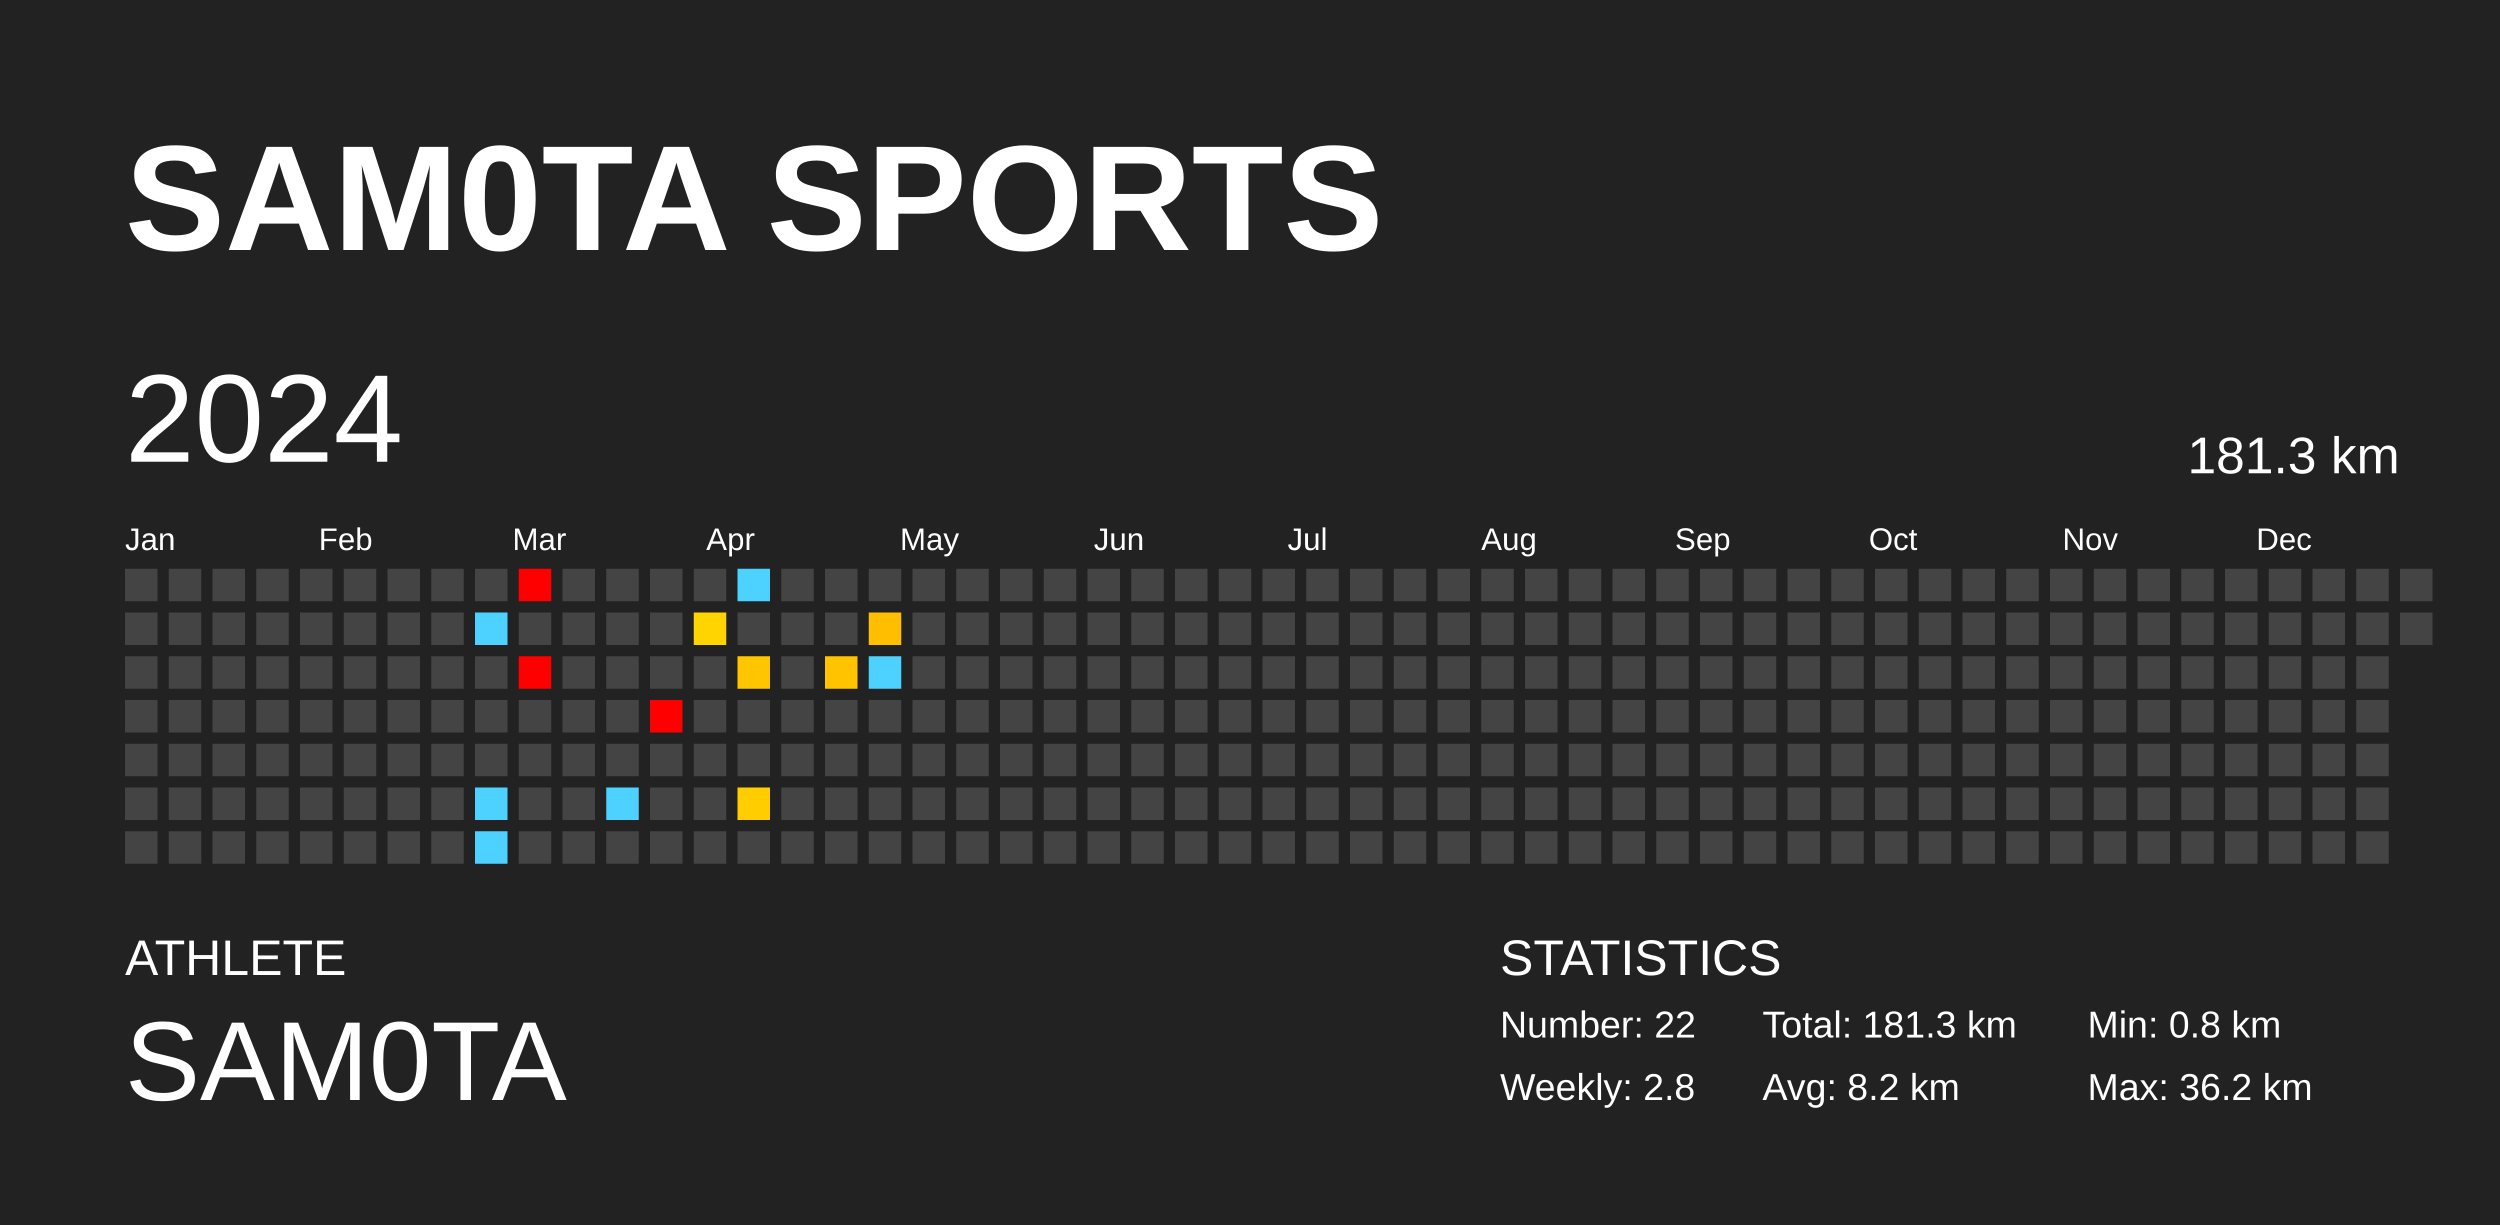
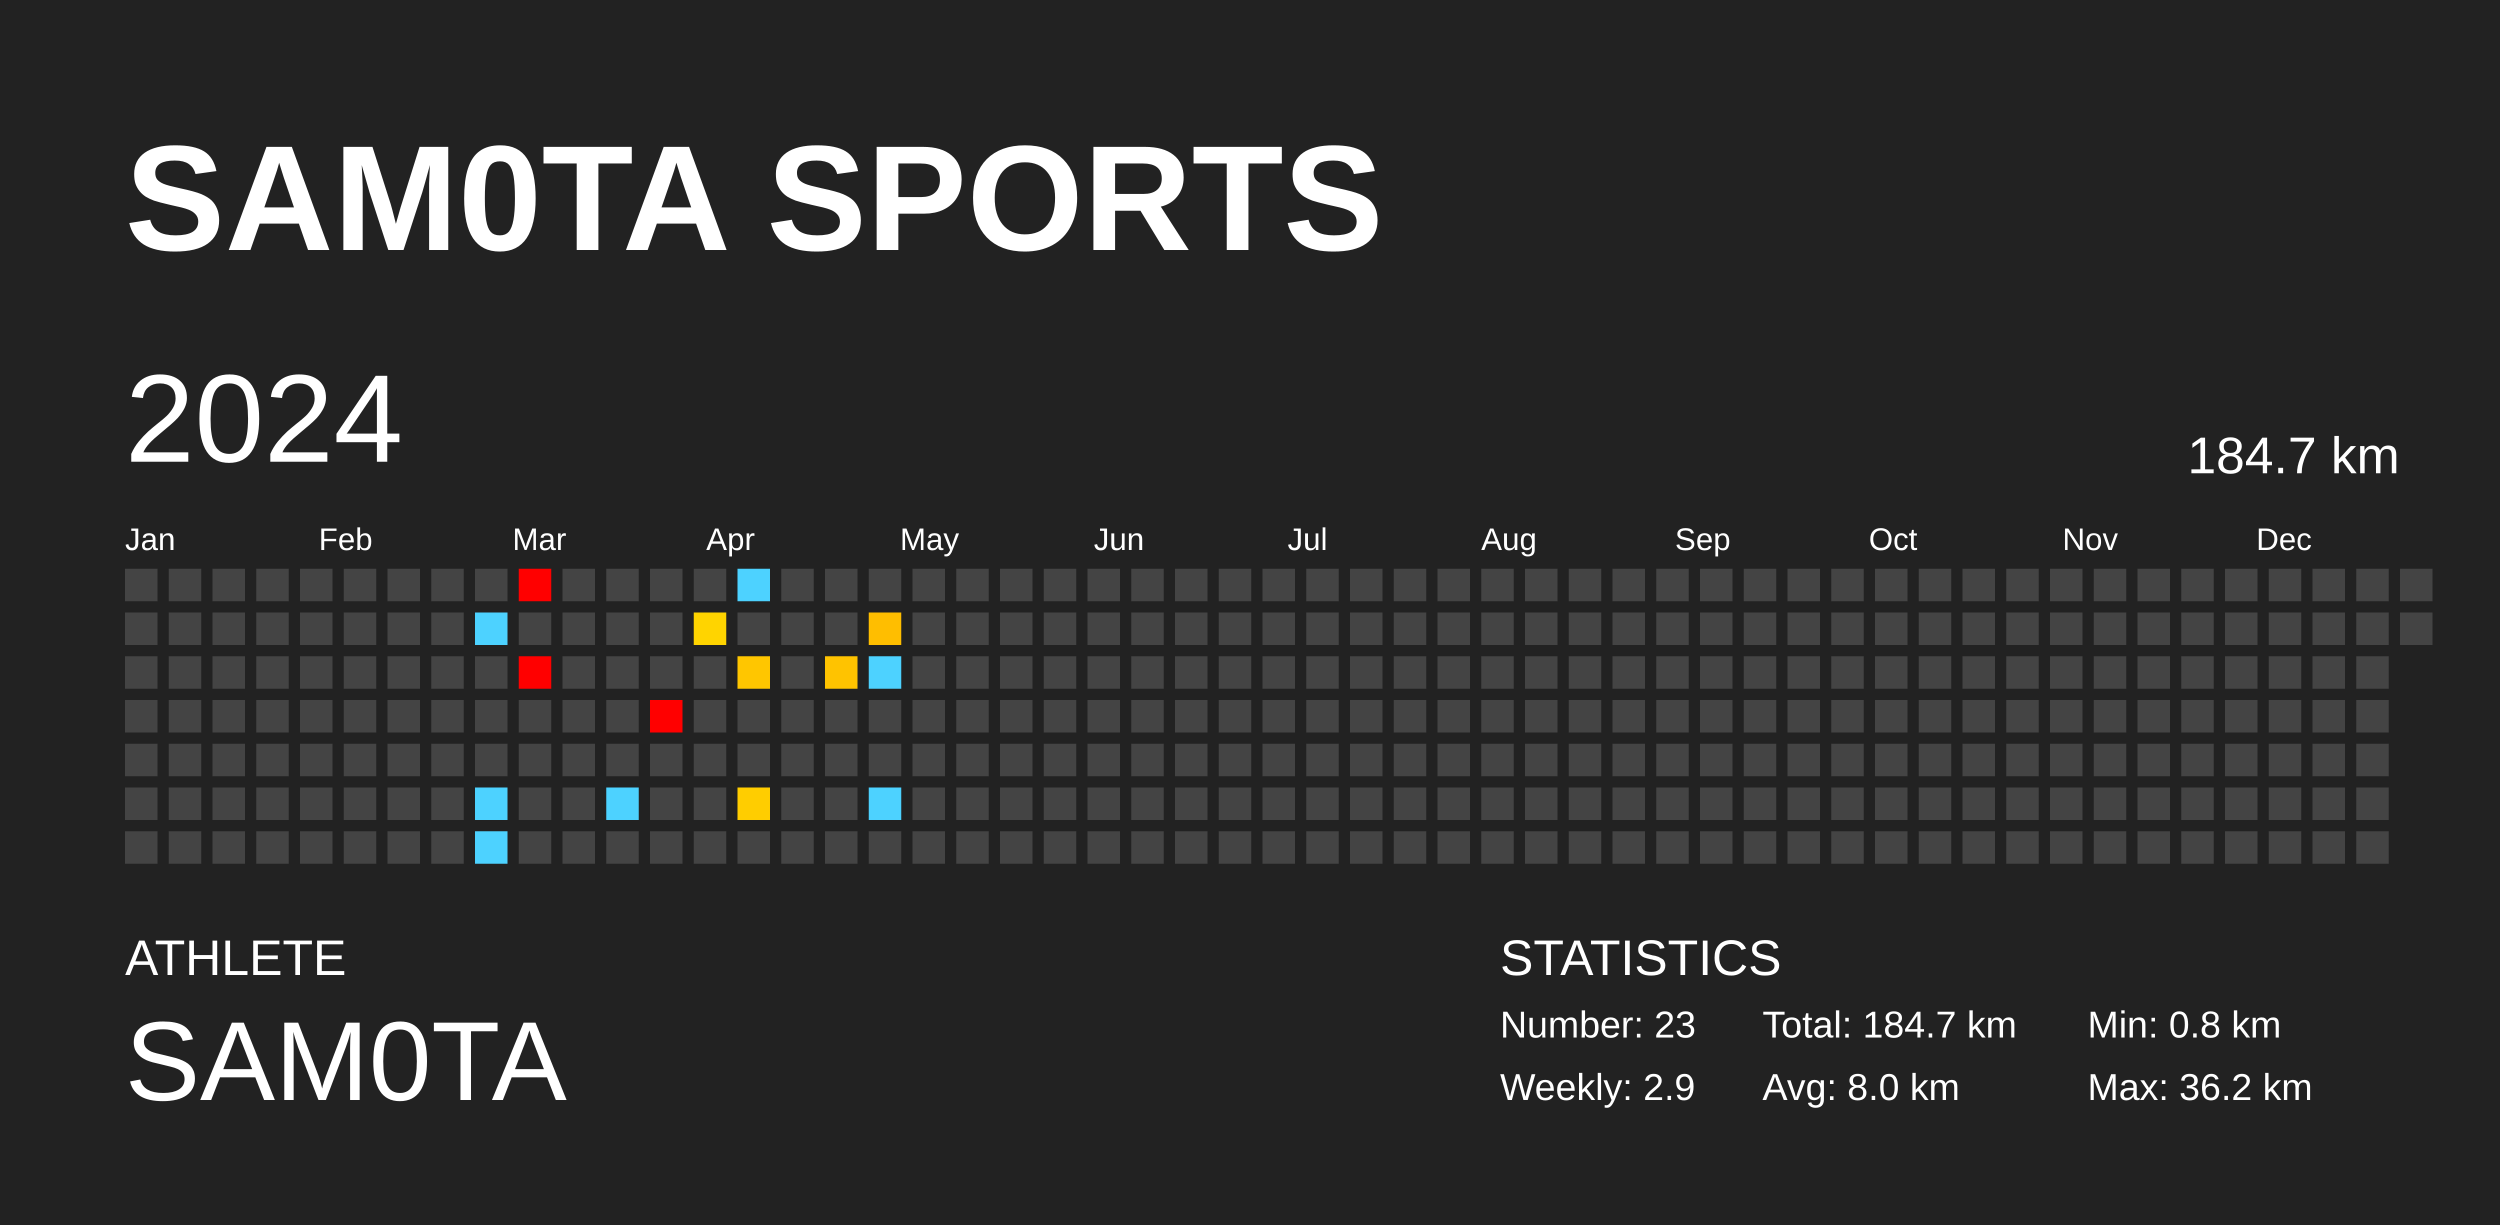
<svg xmlns="http://www.w3.org/2000/svg" baseProfile="full" height="98mm" version="1.1" viewBox="0,0,200,98" width="200mm">
  <defs />
  <rect fill="#222222" height="98" width="200" x="0" y="0" />
  <text fill="#FFFFFF" style="font-size:12px; font-family:Arial; font-weight:bold;" x="10" y="20">SAM0TA SPORTS</text>
  <text fill="#FFFFFF" style="font-size:4px; font-family:Arial" x="10" y="78">ATHLETE</text>
  <text fill="#FFFFFF" style="font-size:9px; font-family:Arial" x="10" y="88">SAM0TA</text>
  <text fill="#FFFFFF" style="font-size:4px; font-family:Arial" x="120" y="78">STATISTICS</text>
-   <text fill="#FFFFFF" style="font-size:3px; font-family:Arial" x="120" y="83">Number: 22</text>
-   <text fill="#FFFFFF" style="font-size:3px; font-family:Arial" x="120" y="88">Weekly: 2.8</text>
-   <text fill="#FFFFFF" style="font-size:3px; font-family:Arial" x="141" y="83">Total: 181.3 km</text>
-   <text fill="#FFFFFF" style="font-size:3px; font-family:Arial" x="141" y="88">Avg: 8.2 km</text>
+   <text fill="#FFFFFF" style="font-size:3px; font-family:Arial" x="120" y="83">Number: 23</text>
+   <text fill="#FFFFFF" style="font-size:3px; font-family:Arial" x="120" y="88">Weekly: 2.9</text>
+   <text fill="#FFFFFF" style="font-size:3px; font-family:Arial" x="141" y="83">Total: 184.7 km</text>
+   <text fill="#FFFFFF" style="font-size:3px; font-family:Arial" x="141" y="88">Avg: 8.0 km</text>
  <text fill="#FFFFFF" style="font-size:3px; font-family:Arial" x="167" y="83">Min: 0.8 km</text>
  <text fill="#FFFFFF" style="font-size:3px; font-family:Arial" x="167" y="88">Max: 36.2 km</text>
  <text dominant-baseline="hanging" fill="#FFFFFF" style="font-size:10.0px; font-family:Arial;" x="10" y="30">2024</text>
-   <text dominant-baseline="hanging" fill="#FFFFFF" style="font-size:4.125px; font-family:Arial;" x="175" y="35">181.3 km</text>
+   <text dominant-baseline="hanging" fill="#FFFFFF" style="font-size:4.125px; font-family:Arial;" x="175" y="35">184.7 km</text>
  <text fill="#FFFFFF" style="font-size:2.5px; font-family:Arial" x="10.0" y="44">Jan</text>
  <text fill="#FFFFFF" style="font-size:2.5px; font-family:Arial" x="25.5" y="44">Feb</text>
  <text fill="#FFFFFF" style="font-size:2.5px; font-family:Arial" x="41.0" y="44">Mar</text>
  <text fill="#FFFFFF" style="font-size:2.5px; font-family:Arial" x="56.5" y="44">Apr</text>
  <text fill="#FFFFFF" style="font-size:2.5px; font-family:Arial" x="72.0" y="44">May</text>
  <text fill="#FFFFFF" style="font-size:2.5px; font-family:Arial" x="87.5" y="44">Jun</text>
  <text fill="#FFFFFF" style="font-size:2.5px; font-family:Arial" x="103.0" y="44">Jul</text>
  <text fill="#FFFFFF" style="font-size:2.5px; font-family:Arial" x="118.5" y="44">Aug</text>
  <text fill="#FFFFFF" style="font-size:2.5px; font-family:Arial" x="134.0" y="44">Sep</text>
  <text fill="#FFFFFF" style="font-size:2.5px; font-family:Arial" x="149.5" y="44">Oct</text>
  <text fill="#FFFFFF" style="font-size:2.5px; font-family:Arial" x="165.0" y="44">Nov</text>
  <text fill="#FFFFFF" style="font-size:2.5px; font-family:Arial" x="180.5" y="44">Dec</text>
  <rect fill="#444444" height="2.6" width="2.6" x="10.0" y="45.5" />
  <rect fill="#444444" height="2.6" width="2.6" x="10.0" y="49.0" />
  <rect fill="#444444" height="2.6" width="2.6" x="10.0" y="52.5" />
  <rect fill="#444444" height="2.6" width="2.6" x="10.0" y="56.0" />
  <rect fill="#444444" height="2.6" width="2.6" x="10.0" y="59.5" />
  <rect fill="#444444" height="2.6" width="2.6" x="10.0" y="63.0" />
  <rect fill="#444444" height="2.6" width="2.6" x="10.0" y="66.5" />
  <rect fill="#444444" height="2.6" width="2.6" x="13.5" y="45.5" />
  <rect fill="#444444" height="2.6" width="2.6" x="13.5" y="49.0" />
  <rect fill="#444444" height="2.6" width="2.6" x="13.5" y="52.5" />
  <rect fill="#444444" height="2.6" width="2.6" x="13.5" y="56.0" />
  <rect fill="#444444" height="2.6" width="2.6" x="13.5" y="59.5" />
  <rect fill="#444444" height="2.6" width="2.6" x="13.5" y="63.0" />
  <rect fill="#444444" height="2.6" width="2.6" x="13.5" y="66.5" />
  <rect fill="#444444" height="2.6" width="2.6" x="17.0" y="45.5" />
  <rect fill="#444444" height="2.6" width="2.6" x="17.0" y="49.0" />
  <rect fill="#444444" height="2.6" width="2.6" x="17.0" y="52.5" />
  <rect fill="#444444" height="2.6" width="2.6" x="17.0" y="56.0" />
  <rect fill="#444444" height="2.6" width="2.6" x="17.0" y="59.5" />
  <rect fill="#444444" height="2.6" width="2.6" x="17.0" y="63.0" />
  <rect fill="#444444" height="2.6" width="2.6" x="17.0" y="66.5" />
  <rect fill="#444444" height="2.6" width="2.6" x="20.5" y="45.5" />
  <rect fill="#444444" height="2.6" width="2.6" x="20.5" y="49.0" />
  <rect fill="#444444" height="2.6" width="2.6" x="20.5" y="52.5" />
  <rect fill="#444444" height="2.6" width="2.6" x="20.5" y="56.0" />
  <rect fill="#444444" height="2.6" width="2.6" x="20.5" y="59.5" />
  <rect fill="#444444" height="2.6" width="2.6" x="20.5" y="63.0" />
  <rect fill="#444444" height="2.6" width="2.6" x="20.5" y="66.5" />
  <rect fill="#444444" height="2.6" width="2.6" x="24.0" y="45.5" />
  <rect fill="#444444" height="2.6" width="2.6" x="24.0" y="49.0" />
  <rect fill="#444444" height="2.6" width="2.6" x="24.0" y="52.5" />
  <rect fill="#444444" height="2.6" width="2.6" x="24.0" y="56.0" />
  <rect fill="#444444" height="2.6" width="2.6" x="24.0" y="59.5" />
  <rect fill="#444444" height="2.6" width="2.6" x="24.0" y="63.0" />
  <rect fill="#444444" height="2.6" width="2.6" x="24.0" y="66.5" />
  <rect fill="#444444" height="2.6" width="2.6" x="27.5" y="45.5" />
  <rect fill="#444444" height="2.6" width="2.6" x="27.5" y="49.0" />
  <rect fill="#444444" height="2.6" width="2.6" x="27.5" y="52.5" />
  <rect fill="#444444" height="2.6" width="2.6" x="27.5" y="56.0" />
  <rect fill="#444444" height="2.6" width="2.6" x="27.5" y="59.5" />
  <rect fill="#444444" height="2.6" width="2.6" x="27.5" y="63.0" />
  <rect fill="#444444" height="2.6" width="2.6" x="27.5" y="66.5" />
  <rect fill="#444444" height="2.6" width="2.6" x="31.0" y="45.5" />
  <rect fill="#444444" height="2.6" width="2.6" x="31.0" y="49.0" />
  <rect fill="#444444" height="2.6" width="2.6" x="31.0" y="52.5" />
  <rect fill="#444444" height="2.6" width="2.6" x="31.0" y="56.0" />
  <rect fill="#444444" height="2.6" width="2.6" x="31.0" y="59.5" />
  <rect fill="#444444" height="2.6" width="2.6" x="31.0" y="63.0" />
  <rect fill="#444444" height="2.6" width="2.6" x="31.0" y="66.5" />
  <rect fill="#444444" height="2.6" width="2.6" x="34.5" y="45.5" />
  <rect fill="#444444" height="2.6" width="2.6" x="34.5" y="49.0" />
  <rect fill="#444444" height="2.6" width="2.6" x="34.5" y="52.5" />
  <rect fill="#444444" height="2.6" width="2.6" x="34.5" y="56.0" />
  <rect fill="#444444" height="2.6" width="2.6" x="34.5" y="59.5" />
  <rect fill="#444444" height="2.6" width="2.6" x="34.5" y="63.0" />
  <rect fill="#444444" height="2.6" width="2.6" x="34.5" y="66.5" />
  <rect fill="#444444" height="2.6" width="2.6" x="38.0" y="45.5" />
  <rect fill="#4dd2ff" height="2.6" width="2.6" x="38.0" y="49.0" />
  <rect fill="#444444" height="2.6" width="2.6" x="38.0" y="52.5" />
  <rect fill="#444444" height="2.6" width="2.6" x="38.0" y="56.0" />
  <rect fill="#444444" height="2.6" width="2.6" x="38.0" y="59.5" />
  <rect fill="#4dd2ff" height="2.6" width="2.6" x="38.0" y="63.0" />
  <rect fill="#4dd2ff" height="2.6" width="2.6" x="38.0" y="66.5" />
  <rect fill="red" height="2.6" width="2.6" x="41.5" y="45.5" />
  <rect fill="#444444" height="2.6" width="2.6" x="41.5" y="49.0" />
  <rect fill="red" height="2.6" width="2.6" x="41.5" y="52.5" />
  <rect fill="#444444" height="2.6" width="2.6" x="41.5" y="56.0" />
  <rect fill="#444444" height="2.6" width="2.6" x="41.5" y="59.5" />
  <rect fill="#444444" height="2.6" width="2.6" x="41.5" y="63.0" />
  <rect fill="#444444" height="2.6" width="2.6" x="41.5" y="66.5" />
  <rect fill="#444444" height="2.6" width="2.6" x="45.0" y="45.5" />
  <rect fill="#444444" height="2.6" width="2.6" x="45.0" y="49.0" />
  <rect fill="#444444" height="2.6" width="2.6" x="45.0" y="52.5" />
  <rect fill="#444444" height="2.6" width="2.6" x="45.0" y="56.0" />
  <rect fill="#444444" height="2.6" width="2.6" x="45.0" y="59.5" />
  <rect fill="#444444" height="2.6" width="2.6" x="45.0" y="63.0" />
  <rect fill="#444444" height="2.6" width="2.6" x="45.0" y="66.5" />
  <rect fill="#444444" height="2.6" width="2.6" x="48.5" y="45.5" />
  <rect fill="#444444" height="2.6" width="2.6" x="48.5" y="49.0" />
  <rect fill="#444444" height="2.6" width="2.6" x="48.5" y="52.5" />
  <rect fill="#444444" height="2.6" width="2.6" x="48.5" y="56.0" />
  <rect fill="#444444" height="2.6" width="2.6" x="48.5" y="59.5" />
  <rect fill="#4dd2ff" height="2.6" width="2.6" x="48.5" y="63.0" />
  <rect fill="#444444" height="2.6" width="2.6" x="48.5" y="66.5" />
  <rect fill="#444444" height="2.6" width="2.6" x="52.0" y="45.5" />
  <rect fill="#444444" height="2.6" width="2.6" x="52.0" y="49.0" />
  <rect fill="#444444" height="2.6" width="2.6" x="52.0" y="52.5" />
  <rect fill="red" height="2.6" width="2.6" x="52.0" y="56.0" />
  <rect fill="#444444" height="2.6" width="2.6" x="52.0" y="59.5" />
  <rect fill="#444444" height="2.6" width="2.6" x="52.0" y="63.0" />
  <rect fill="#444444" height="2.6" width="2.6" x="52.0" y="66.5" />
  <rect fill="#444444" height="2.6" width="2.6" x="55.5" y="45.5" />
  <rect fill="#ffd400" height="2.6" width="2.6" x="55.5" y="49.0" />
  <rect fill="#444444" height="2.6" width="2.6" x="55.5" y="52.5" />
  <rect fill="#444444" height="2.6" width="2.6" x="55.5" y="56.0" />
  <rect fill="#444444" height="2.6" width="2.6" x="55.5" y="59.5" />
  <rect fill="#444444" height="2.6" width="2.6" x="55.5" y="63.0" />
  <rect fill="#444444" height="2.6" width="2.6" x="55.5" y="66.5" />
  <rect fill="#4dd2ff" height="2.6" width="2.6" x="59.0" y="45.5" />
  <rect fill="#444444" height="2.6" width="2.6" x="59.0" y="49.0" />
  <rect fill="#ffc600" height="2.6" width="2.6" x="59.0" y="52.5" />
  <rect fill="#444444" height="2.6" width="2.6" x="59.0" y="56.0" />
  <rect fill="#444444" height="2.6" width="2.6" x="59.0" y="59.5" />
  <rect fill="#ffcd00" height="2.6" width="2.6" x="59.0" y="63.0" />
  <rect fill="#444444" height="2.6" width="2.6" x="59.0" y="66.5" />
  <rect fill="#444444" height="2.6" width="2.6" x="62.5" y="45.5" />
  <rect fill="#444444" height="2.6" width="2.6" x="62.5" y="49.0" />
  <rect fill="#444444" height="2.6" width="2.6" x="62.5" y="52.5" />
  <rect fill="#444444" height="2.6" width="2.6" x="62.5" y="56.0" />
  <rect fill="#444444" height="2.6" width="2.6" x="62.5" y="59.5" />
  <rect fill="#444444" height="2.6" width="2.6" x="62.5" y="63.0" />
  <rect fill="#444444" height="2.6" width="2.6" x="62.5" y="66.5" />
  <rect fill="#444444" height="2.6" width="2.6" x="66.0" y="45.5" />
  <rect fill="#444444" height="2.6" width="2.6" x="66.0" y="49.0" />
  <rect fill="#ffc300" height="2.6" width="2.6" x="66.0" y="52.5" />
  <rect fill="#444444" height="2.6" width="2.6" x="66.0" y="56.0" />
  <rect fill="#444444" height="2.6" width="2.6" x="66.0" y="59.5" />
  <rect fill="#444444" height="2.6" width="2.6" x="66.0" y="63.0" />
  <rect fill="#444444" height="2.6" width="2.6" x="66.0" y="66.5" />
  <rect fill="#444444" height="2.6" width="2.6" x="69.5" y="45.5" />
  <rect fill="#ffbe00" height="2.6" width="2.6" x="69.5" y="49.0" />
  <rect fill="#4dd2ff" height="2.6" width="2.6" x="69.5" y="52.5" />
  <rect fill="#444444" height="2.6" width="2.6" x="69.5" y="56.0" />
  <rect fill="#444444" height="2.6" width="2.6" x="69.5" y="59.5" />
-   <rect fill="#444444" height="2.6" width="2.6" x="69.5" y="63.0" />
+   <rect fill="#4dd2ff" height="2.6" width="2.6" x="69.5" y="63.0" />
  <rect fill="#444444" height="2.6" width="2.6" x="69.5" y="66.5" />
  <rect fill="#444444" height="2.6" width="2.6" x="73.0" y="45.5" />
  <rect fill="#444444" height="2.6" width="2.6" x="73.0" y="49.0" />
  <rect fill="#444444" height="2.6" width="2.6" x="73.0" y="52.5" />
  <rect fill="#444444" height="2.6" width="2.6" x="73.0" y="56.0" />
  <rect fill="#444444" height="2.6" width="2.6" x="73.0" y="59.5" />
  <rect fill="#444444" height="2.6" width="2.6" x="73.0" y="63.0" />
  <rect fill="#444444" height="2.6" width="2.6" x="73.0" y="66.5" />
  <rect fill="#444444" height="2.6" width="2.6" x="76.5" y="45.5" />
  <rect fill="#444444" height="2.6" width="2.6" x="76.5" y="49.0" />
  <rect fill="#444444" height="2.6" width="2.6" x="76.5" y="52.5" />
  <rect fill="#444444" height="2.6" width="2.6" x="76.5" y="56.0" />
  <rect fill="#444444" height="2.6" width="2.6" x="76.5" y="59.5" />
  <rect fill="#444444" height="2.6" width="2.6" x="76.5" y="63.0" />
  <rect fill="#444444" height="2.6" width="2.6" x="76.5" y="66.5" />
  <rect fill="#444444" height="2.6" width="2.6" x="80.0" y="45.5" />
  <rect fill="#444444" height="2.6" width="2.6" x="80.0" y="49.0" />
  <rect fill="#444444" height="2.6" width="2.6" x="80.0" y="52.5" />
  <rect fill="#444444" height="2.6" width="2.6" x="80.0" y="56.0" />
  <rect fill="#444444" height="2.6" width="2.6" x="80.0" y="59.5" />
  <rect fill="#444444" height="2.6" width="2.6" x="80.0" y="63.0" />
  <rect fill="#444444" height="2.6" width="2.6" x="80.0" y="66.5" />
  <rect fill="#444444" height="2.6" width="2.6" x="83.5" y="45.5" />
  <rect fill="#444444" height="2.6" width="2.6" x="83.5" y="49.0" />
  <rect fill="#444444" height="2.6" width="2.6" x="83.5" y="52.5" />
  <rect fill="#444444" height="2.6" width="2.6" x="83.5" y="56.0" />
  <rect fill="#444444" height="2.6" width="2.6" x="83.5" y="59.5" />
  <rect fill="#444444" height="2.6" width="2.6" x="83.5" y="63.0" />
  <rect fill="#444444" height="2.6" width="2.6" x="83.5" y="66.5" />
  <rect fill="#444444" height="2.6" width="2.6" x="87.0" y="45.5" />
  <rect fill="#444444" height="2.6" width="2.6" x="87.0" y="49.0" />
  <rect fill="#444444" height="2.6" width="2.6" x="87.0" y="52.5" />
  <rect fill="#444444" height="2.6" width="2.6" x="87.0" y="56.0" />
  <rect fill="#444444" height="2.6" width="2.6" x="87.0" y="59.5" />
  <rect fill="#444444" height="2.6" width="2.6" x="87.0" y="63.0" />
  <rect fill="#444444" height="2.6" width="2.6" x="87.0" y="66.5" />
  <rect fill="#444444" height="2.6" width="2.6" x="90.5" y="45.5" />
  <rect fill="#444444" height="2.6" width="2.6" x="90.5" y="49.0" />
  <rect fill="#444444" height="2.6" width="2.6" x="90.5" y="52.5" />
  <rect fill="#444444" height="2.6" width="2.6" x="90.5" y="56.0" />
  <rect fill="#444444" height="2.6" width="2.6" x="90.5" y="59.5" />
  <rect fill="#444444" height="2.6" width="2.6" x="90.5" y="63.0" />
  <rect fill="#444444" height="2.6" width="2.6" x="90.5" y="66.5" />
  <rect fill="#444444" height="2.6" width="2.6" x="94.0" y="45.5" />
  <rect fill="#444444" height="2.6" width="2.6" x="94.0" y="49.0" />
  <rect fill="#444444" height="2.6" width="2.6" x="94.0" y="52.5" />
  <rect fill="#444444" height="2.6" width="2.6" x="94.0" y="56.0" />
  <rect fill="#444444" height="2.6" width="2.6" x="94.0" y="59.5" />
  <rect fill="#444444" height="2.6" width="2.6" x="94.0" y="63.0" />
  <rect fill="#444444" height="2.6" width="2.6" x="94.0" y="66.5" />
  <rect fill="#444444" height="2.6" width="2.6" x="97.5" y="45.5" />
  <rect fill="#444444" height="2.6" width="2.6" x="97.5" y="49.0" />
  <rect fill="#444444" height="2.6" width="2.6" x="97.5" y="52.5" />
  <rect fill="#444444" height="2.6" width="2.6" x="97.5" y="56.0" />
  <rect fill="#444444" height="2.6" width="2.6" x="97.5" y="59.5" />
  <rect fill="#444444" height="2.6" width="2.6" x="97.5" y="63.0" />
  <rect fill="#444444" height="2.6" width="2.6" x="97.5" y="66.5" />
  <rect fill="#444444" height="2.6" width="2.6" x="101.0" y="45.5" />
  <rect fill="#444444" height="2.6" width="2.6" x="101.0" y="49.0" />
  <rect fill="#444444" height="2.6" width="2.6" x="101.0" y="52.5" />
  <rect fill="#444444" height="2.6" width="2.6" x="101.0" y="56.0" />
  <rect fill="#444444" height="2.6" width="2.6" x="101.0" y="59.5" />
  <rect fill="#444444" height="2.6" width="2.6" x="101.0" y="63.0" />
  <rect fill="#444444" height="2.6" width="2.6" x="101.0" y="66.5" />
  <rect fill="#444444" height="2.6" width="2.6" x="104.5" y="45.5" />
  <rect fill="#444444" height="2.6" width="2.6" x="104.5" y="49.0" />
  <rect fill="#444444" height="2.6" width="2.6" x="104.5" y="52.5" />
  <rect fill="#444444" height="2.6" width="2.6" x="104.5" y="56.0" />
  <rect fill="#444444" height="2.6" width="2.6" x="104.5" y="59.5" />
  <rect fill="#444444" height="2.6" width="2.6" x="104.5" y="63.0" />
  <rect fill="#444444" height="2.6" width="2.6" x="104.5" y="66.5" />
  <rect fill="#444444" height="2.6" width="2.6" x="108.0" y="45.5" />
  <rect fill="#444444" height="2.6" width="2.6" x="108.0" y="49.0" />
  <rect fill="#444444" height="2.6" width="2.6" x="108.0" y="52.5" />
  <rect fill="#444444" height="2.6" width="2.6" x="108.0" y="56.0" />
  <rect fill="#444444" height="2.6" width="2.6" x="108.0" y="59.5" />
  <rect fill="#444444" height="2.6" width="2.6" x="108.0" y="63.0" />
  <rect fill="#444444" height="2.6" width="2.6" x="108.0" y="66.5" />
  <rect fill="#444444" height="2.6" width="2.6" x="111.5" y="45.5" />
  <rect fill="#444444" height="2.6" width="2.6" x="111.5" y="49.0" />
  <rect fill="#444444" height="2.6" width="2.6" x="111.5" y="52.5" />
  <rect fill="#444444" height="2.6" width="2.6" x="111.5" y="56.0" />
  <rect fill="#444444" height="2.6" width="2.6" x="111.5" y="59.5" />
  <rect fill="#444444" height="2.6" width="2.6" x="111.5" y="63.0" />
  <rect fill="#444444" height="2.6" width="2.6" x="111.5" y="66.5" />
  <rect fill="#444444" height="2.6" width="2.6" x="115.0" y="45.5" />
  <rect fill="#444444" height="2.6" width="2.6" x="115.0" y="49.0" />
  <rect fill="#444444" height="2.6" width="2.6" x="115.0" y="52.5" />
  <rect fill="#444444" height="2.6" width="2.6" x="115.0" y="56.0" />
  <rect fill="#444444" height="2.6" width="2.6" x="115.0" y="59.5" />
  <rect fill="#444444" height="2.6" width="2.6" x="115.0" y="63.0" />
  <rect fill="#444444" height="2.6" width="2.6" x="115.0" y="66.5" />
  <rect fill="#444444" height="2.6" width="2.6" x="118.5" y="45.5" />
  <rect fill="#444444" height="2.6" width="2.6" x="118.5" y="49.0" />
  <rect fill="#444444" height="2.6" width="2.6" x="118.5" y="52.5" />
  <rect fill="#444444" height="2.6" width="2.6" x="118.5" y="56.0" />
  <rect fill="#444444" height="2.6" width="2.6" x="118.5" y="59.5" />
  <rect fill="#444444" height="2.6" width="2.6" x="118.5" y="63.0" />
  <rect fill="#444444" height="2.6" width="2.6" x="118.5" y="66.5" />
  <rect fill="#444444" height="2.6" width="2.6" x="122.0" y="45.5" />
  <rect fill="#444444" height="2.6" width="2.6" x="122.0" y="49.0" />
  <rect fill="#444444" height="2.6" width="2.6" x="122.0" y="52.5" />
  <rect fill="#444444" height="2.6" width="2.6" x="122.0" y="56.0" />
  <rect fill="#444444" height="2.6" width="2.6" x="122.0" y="59.5" />
  <rect fill="#444444" height="2.6" width="2.6" x="122.0" y="63.0" />
  <rect fill="#444444" height="2.6" width="2.6" x="122.0" y="66.5" />
  <rect fill="#444444" height="2.6" width="2.6" x="125.5" y="45.5" />
  <rect fill="#444444" height="2.6" width="2.6" x="125.5" y="49.0" />
  <rect fill="#444444" height="2.6" width="2.6" x="125.5" y="52.5" />
  <rect fill="#444444" height="2.6" width="2.6" x="125.5" y="56.0" />
  <rect fill="#444444" height="2.6" width="2.6" x="125.5" y="59.5" />
  <rect fill="#444444" height="2.6" width="2.6" x="125.5" y="63.0" />
  <rect fill="#444444" height="2.6" width="2.6" x="125.5" y="66.5" />
  <rect fill="#444444" height="2.6" width="2.6" x="129.0" y="45.5" />
  <rect fill="#444444" height="2.6" width="2.6" x="129.0" y="49.0" />
  <rect fill="#444444" height="2.6" width="2.6" x="129.0" y="52.5" />
  <rect fill="#444444" height="2.6" width="2.6" x="129.0" y="56.0" />
  <rect fill="#444444" height="2.6" width="2.6" x="129.0" y="59.5" />
  <rect fill="#444444" height="2.6" width="2.6" x="129.0" y="63.0" />
  <rect fill="#444444" height="2.6" width="2.6" x="129.0" y="66.5" />
  <rect fill="#444444" height="2.6" width="2.6" x="132.5" y="45.5" />
  <rect fill="#444444" height="2.6" width="2.6" x="132.5" y="49.0" />
  <rect fill="#444444" height="2.6" width="2.6" x="132.5" y="52.5" />
  <rect fill="#444444" height="2.6" width="2.6" x="132.5" y="56.0" />
  <rect fill="#444444" height="2.6" width="2.6" x="132.5" y="59.5" />
  <rect fill="#444444" height="2.6" width="2.6" x="132.5" y="63.0" />
  <rect fill="#444444" height="2.6" width="2.6" x="132.5" y="66.5" />
  <rect fill="#444444" height="2.6" width="2.6" x="136.0" y="45.5" />
  <rect fill="#444444" height="2.6" width="2.6" x="136.0" y="49.0" />
  <rect fill="#444444" height="2.6" width="2.6" x="136.0" y="52.5" />
  <rect fill="#444444" height="2.6" width="2.6" x="136.0" y="56.0" />
  <rect fill="#444444" height="2.6" width="2.6" x="136.0" y="59.5" />
  <rect fill="#444444" height="2.6" width="2.6" x="136.0" y="63.0" />
  <rect fill="#444444" height="2.6" width="2.6" x="136.0" y="66.5" />
  <rect fill="#444444" height="2.6" width="2.6" x="139.5" y="45.5" />
  <rect fill="#444444" height="2.6" width="2.6" x="139.5" y="49.0" />
  <rect fill="#444444" height="2.6" width="2.6" x="139.5" y="52.5" />
  <rect fill="#444444" height="2.6" width="2.6" x="139.5" y="56.0" />
  <rect fill="#444444" height="2.6" width="2.6" x="139.5" y="59.5" />
  <rect fill="#444444" height="2.6" width="2.6" x="139.5" y="63.0" />
  <rect fill="#444444" height="2.6" width="2.6" x="139.5" y="66.5" />
  <rect fill="#444444" height="2.6" width="2.6" x="143.0" y="45.5" />
  <rect fill="#444444" height="2.6" width="2.6" x="143.0" y="49.0" />
  <rect fill="#444444" height="2.6" width="2.6" x="143.0" y="52.5" />
  <rect fill="#444444" height="2.6" width="2.6" x="143.0" y="56.0" />
  <rect fill="#444444" height="2.6" width="2.6" x="143.0" y="59.5" />
  <rect fill="#444444" height="2.6" width="2.6" x="143.0" y="63.0" />
  <rect fill="#444444" height="2.6" width="2.6" x="143.0" y="66.5" />
  <rect fill="#444444" height="2.6" width="2.6" x="146.5" y="45.5" />
  <rect fill="#444444" height="2.6" width="2.6" x="146.5" y="49.0" />
  <rect fill="#444444" height="2.6" width="2.6" x="146.5" y="52.5" />
  <rect fill="#444444" height="2.6" width="2.6" x="146.5" y="56.0" />
  <rect fill="#444444" height="2.6" width="2.6" x="146.5" y="59.5" />
  <rect fill="#444444" height="2.6" width="2.6" x="146.5" y="63.0" />
  <rect fill="#444444" height="2.6" width="2.6" x="146.5" y="66.5" />
  <rect fill="#444444" height="2.6" width="2.6" x="150.0" y="45.5" />
  <rect fill="#444444" height="2.6" width="2.6" x="150.0" y="49.0" />
  <rect fill="#444444" height="2.6" width="2.6" x="150.0" y="52.5" />
  <rect fill="#444444" height="2.6" width="2.6" x="150.0" y="56.0" />
  <rect fill="#444444" height="2.6" width="2.6" x="150.0" y="59.5" />
  <rect fill="#444444" height="2.6" width="2.6" x="150.0" y="63.0" />
  <rect fill="#444444" height="2.6" width="2.6" x="150.0" y="66.5" />
  <rect fill="#444444" height="2.6" width="2.6" x="153.5" y="45.5" />
  <rect fill="#444444" height="2.6" width="2.6" x="153.5" y="49.0" />
  <rect fill="#444444" height="2.6" width="2.6" x="153.5" y="52.5" />
  <rect fill="#444444" height="2.6" width="2.6" x="153.5" y="56.0" />
  <rect fill="#444444" height="2.6" width="2.6" x="153.5" y="59.5" />
  <rect fill="#444444" height="2.6" width="2.6" x="153.5" y="63.0" />
  <rect fill="#444444" height="2.6" width="2.6" x="153.5" y="66.5" />
  <rect fill="#444444" height="2.6" width="2.6" x="157.0" y="45.5" />
  <rect fill="#444444" height="2.6" width="2.6" x="157.0" y="49.0" />
  <rect fill="#444444" height="2.6" width="2.6" x="157.0" y="52.5" />
  <rect fill="#444444" height="2.6" width="2.6" x="157.0" y="56.0" />
  <rect fill="#444444" height="2.6" width="2.6" x="157.0" y="59.5" />
  <rect fill="#444444" height="2.6" width="2.6" x="157.0" y="63.0" />
  <rect fill="#444444" height="2.6" width="2.6" x="157.0" y="66.5" />
  <rect fill="#444444" height="2.6" width="2.6" x="160.5" y="45.5" />
  <rect fill="#444444" height="2.6" width="2.6" x="160.5" y="49.0" />
  <rect fill="#444444" height="2.6" width="2.6" x="160.5" y="52.5" />
  <rect fill="#444444" height="2.6" width="2.6" x="160.5" y="56.0" />
  <rect fill="#444444" height="2.6" width="2.6" x="160.5" y="59.5" />
  <rect fill="#444444" height="2.6" width="2.6" x="160.5" y="63.0" />
  <rect fill="#444444" height="2.6" width="2.6" x="160.5" y="66.5" />
  <rect fill="#444444" height="2.6" width="2.6" x="164.0" y="45.5" />
  <rect fill="#444444" height="2.6" width="2.6" x="164.0" y="49.0" />
  <rect fill="#444444" height="2.6" width="2.6" x="164.0" y="52.5" />
  <rect fill="#444444" height="2.6" width="2.6" x="164.0" y="56.0" />
  <rect fill="#444444" height="2.6" width="2.6" x="164.0" y="59.5" />
  <rect fill="#444444" height="2.6" width="2.6" x="164.0" y="63.0" />
  <rect fill="#444444" height="2.6" width="2.6" x="164.0" y="66.5" />
  <rect fill="#444444" height="2.6" width="2.6" x="167.5" y="45.5" />
  <rect fill="#444444" height="2.6" width="2.6" x="167.5" y="49.0" />
  <rect fill="#444444" height="2.6" width="2.6" x="167.5" y="52.5" />
  <rect fill="#444444" height="2.6" width="2.6" x="167.5" y="56.0" />
  <rect fill="#444444" height="2.6" width="2.6" x="167.5" y="59.5" />
  <rect fill="#444444" height="2.6" width="2.6" x="167.5" y="63.0" />
  <rect fill="#444444" height="2.6" width="2.6" x="167.5" y="66.5" />
  <rect fill="#444444" height="2.6" width="2.6" x="171.0" y="45.5" />
  <rect fill="#444444" height="2.6" width="2.6" x="171.0" y="49.0" />
  <rect fill="#444444" height="2.6" width="2.6" x="171.0" y="52.5" />
  <rect fill="#444444" height="2.6" width="2.6" x="171.0" y="56.0" />
  <rect fill="#444444" height="2.6" width="2.6" x="171.0" y="59.5" />
  <rect fill="#444444" height="2.6" width="2.6" x="171.0" y="63.0" />
  <rect fill="#444444" height="2.6" width="2.6" x="171.0" y="66.5" />
  <rect fill="#444444" height="2.6" width="2.6" x="174.5" y="45.5" />
  <rect fill="#444444" height="2.6" width="2.6" x="174.5" y="49.0" />
  <rect fill="#444444" height="2.6" width="2.6" x="174.5" y="52.5" />
  <rect fill="#444444" height="2.6" width="2.6" x="174.5" y="56.0" />
  <rect fill="#444444" height="2.6" width="2.6" x="174.5" y="59.5" />
  <rect fill="#444444" height="2.6" width="2.6" x="174.5" y="63.0" />
  <rect fill="#444444" height="2.6" width="2.6" x="174.5" y="66.5" />
  <rect fill="#444444" height="2.6" width="2.6" x="178.0" y="45.5" />
  <rect fill="#444444" height="2.6" width="2.6" x="178.0" y="49.0" />
  <rect fill="#444444" height="2.6" width="2.6" x="178.0" y="52.5" />
  <rect fill="#444444" height="2.6" width="2.6" x="178.0" y="56.0" />
  <rect fill="#444444" height="2.6" width="2.6" x="178.0" y="59.5" />
  <rect fill="#444444" height="2.6" width="2.6" x="178.0" y="63.0" />
  <rect fill="#444444" height="2.6" width="2.6" x="178.0" y="66.5" />
  <rect fill="#444444" height="2.6" width="2.6" x="181.5" y="45.5" />
  <rect fill="#444444" height="2.6" width="2.6" x="181.5" y="49.0" />
  <rect fill="#444444" height="2.6" width="2.6" x="181.5" y="52.5" />
  <rect fill="#444444" height="2.6" width="2.6" x="181.5" y="56.0" />
  <rect fill="#444444" height="2.6" width="2.6" x="181.5" y="59.5" />
  <rect fill="#444444" height="2.6" width="2.6" x="181.5" y="63.0" />
  <rect fill="#444444" height="2.6" width="2.6" x="181.5" y="66.5" />
  <rect fill="#444444" height="2.6" width="2.6" x="185.0" y="45.5" />
  <rect fill="#444444" height="2.6" width="2.6" x="185.0" y="49.0" />
  <rect fill="#444444" height="2.6" width="2.6" x="185.0" y="52.5" />
  <rect fill="#444444" height="2.6" width="2.6" x="185.0" y="56.0" />
  <rect fill="#444444" height="2.6" width="2.6" x="185.0" y="59.5" />
  <rect fill="#444444" height="2.6" width="2.6" x="185.0" y="63.0" />
  <rect fill="#444444" height="2.6" width="2.6" x="185.0" y="66.5" />
  <rect fill="#444444" height="2.6" width="2.6" x="188.5" y="45.5" />
  <rect fill="#444444" height="2.6" width="2.6" x="188.5" y="49.0" />
  <rect fill="#444444" height="2.6" width="2.6" x="188.5" y="52.5" />
  <rect fill="#444444" height="2.6" width="2.6" x="188.5" y="56.0" />
  <rect fill="#444444" height="2.6" width="2.6" x="188.5" y="59.5" />
  <rect fill="#444444" height="2.6" width="2.6" x="188.5" y="63.0" />
  <rect fill="#444444" height="2.6" width="2.6" x="188.5" y="66.5" />
  <rect fill="#444444" height="2.6" width="2.6" x="192.0" y="45.5" />
  <rect fill="#444444" height="2.6" width="2.6" x="192.0" y="49.0" />
</svg>
